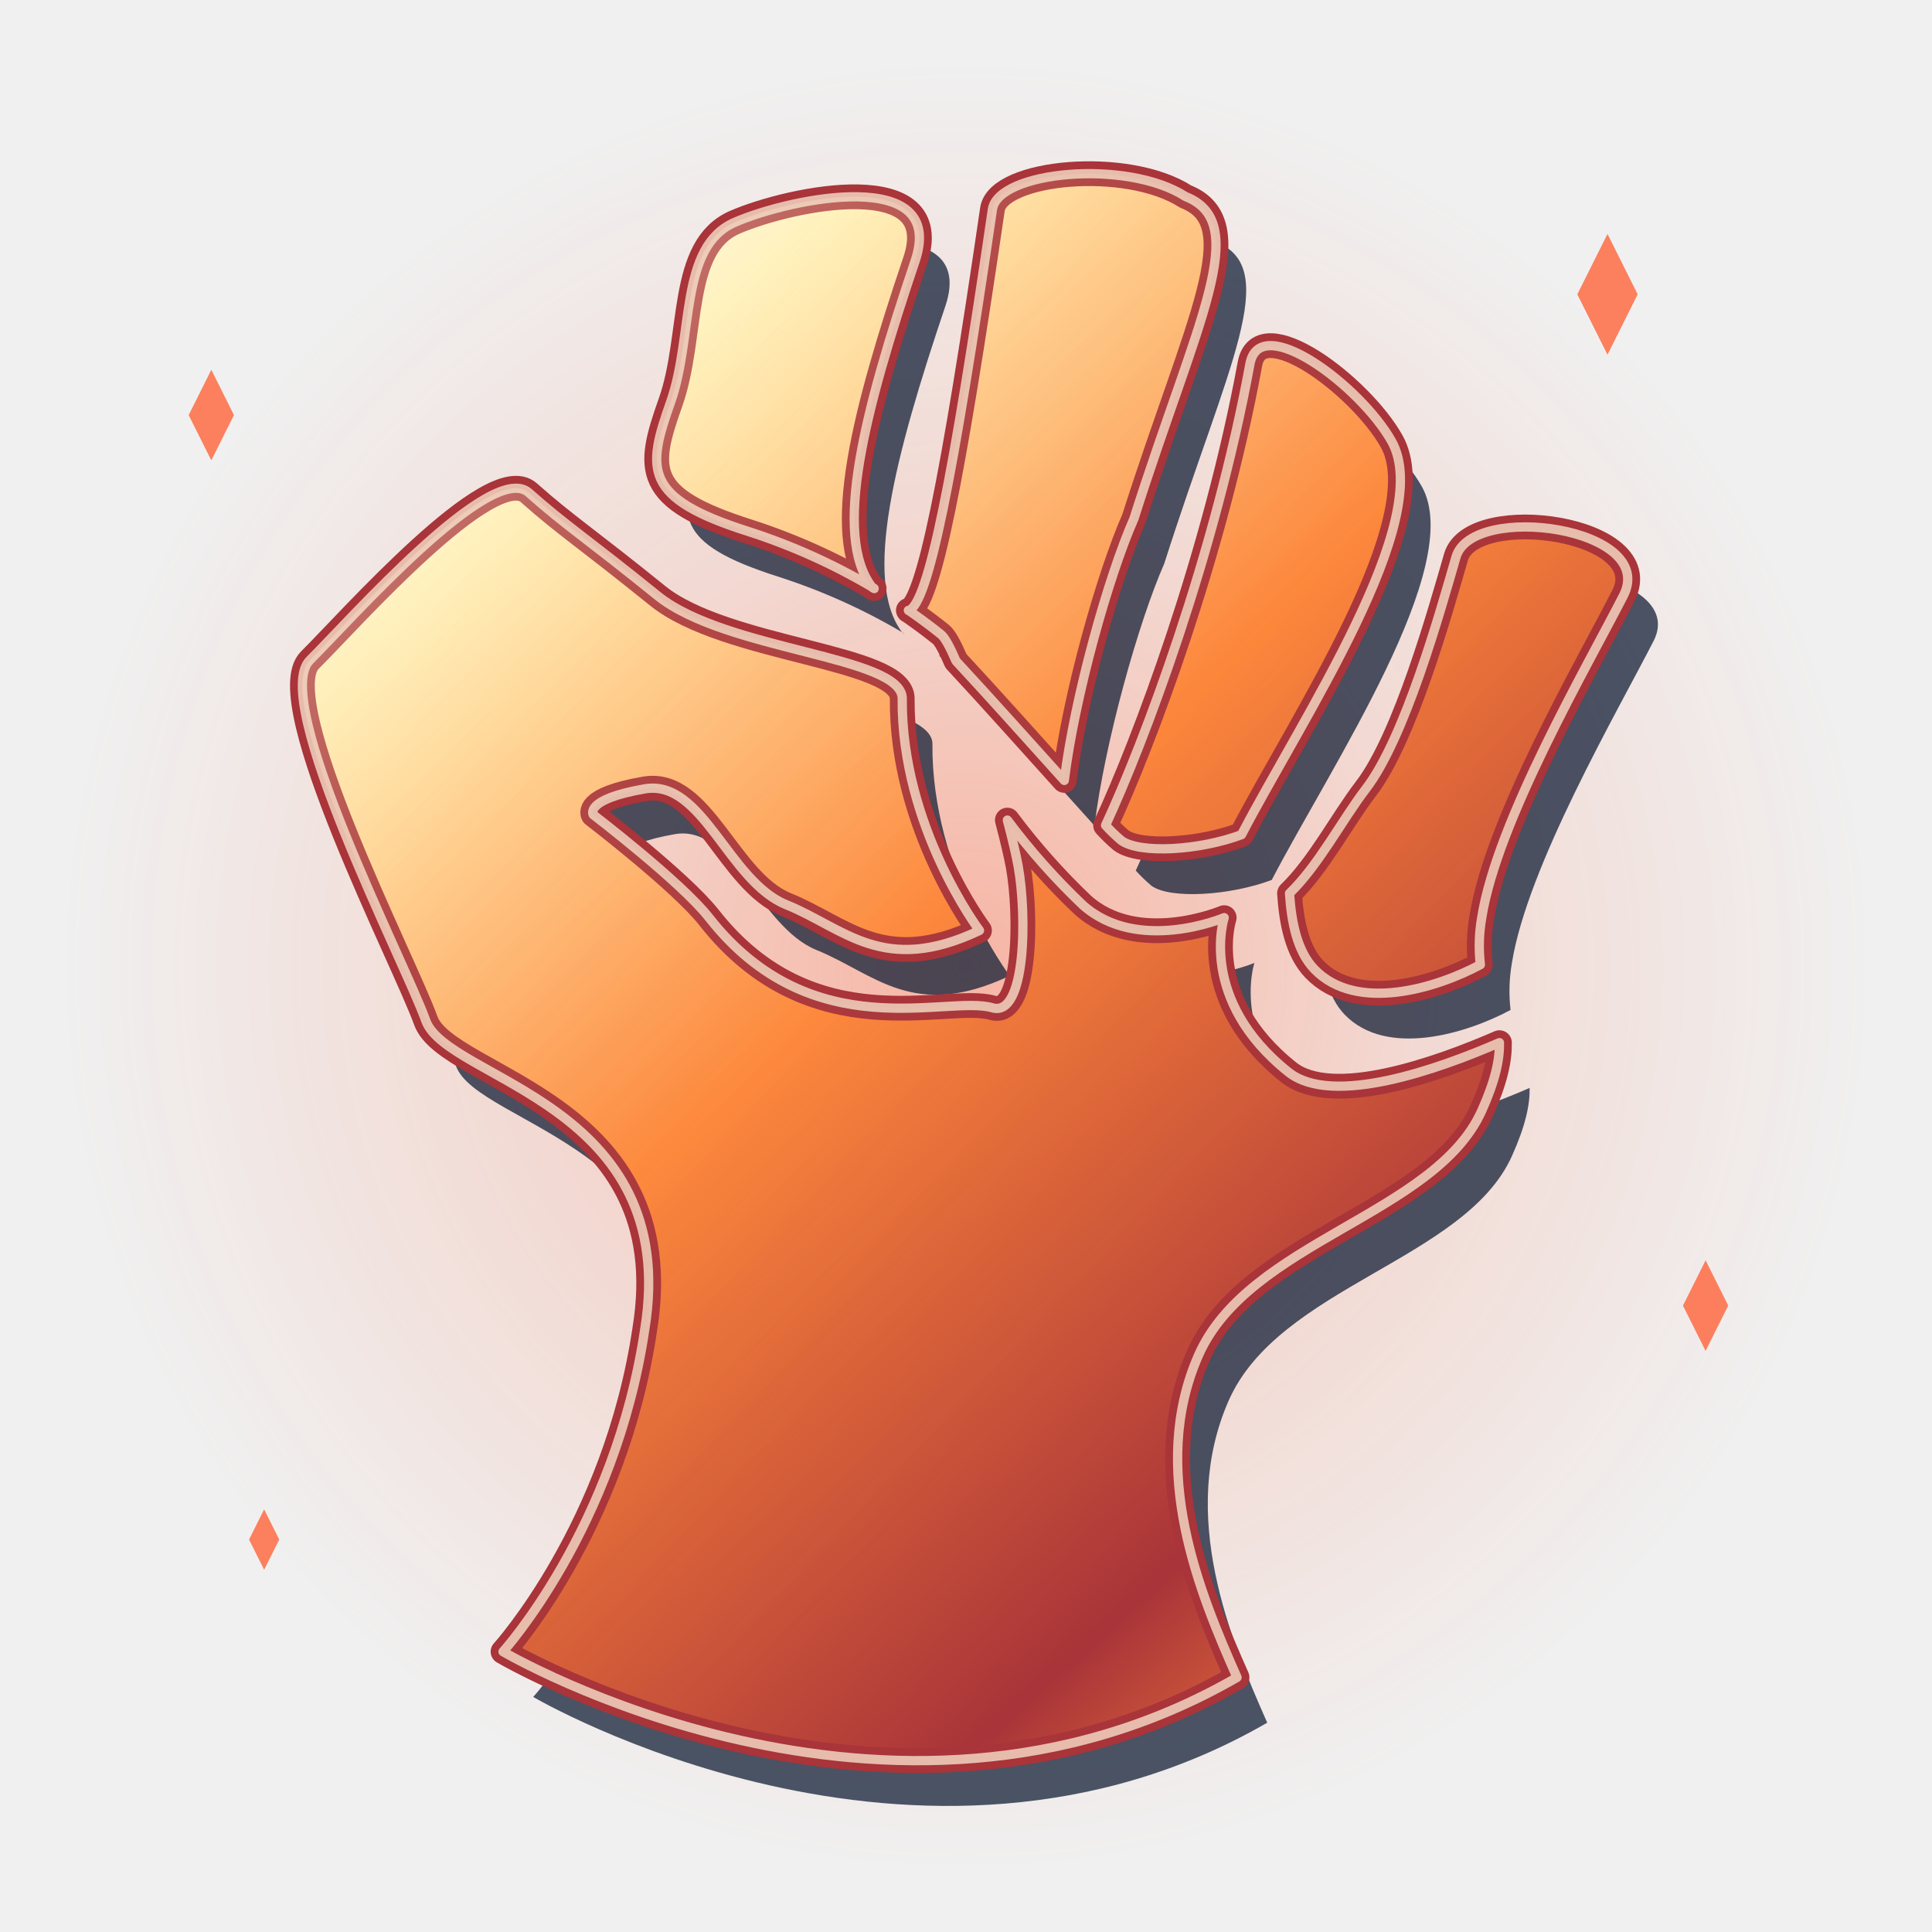
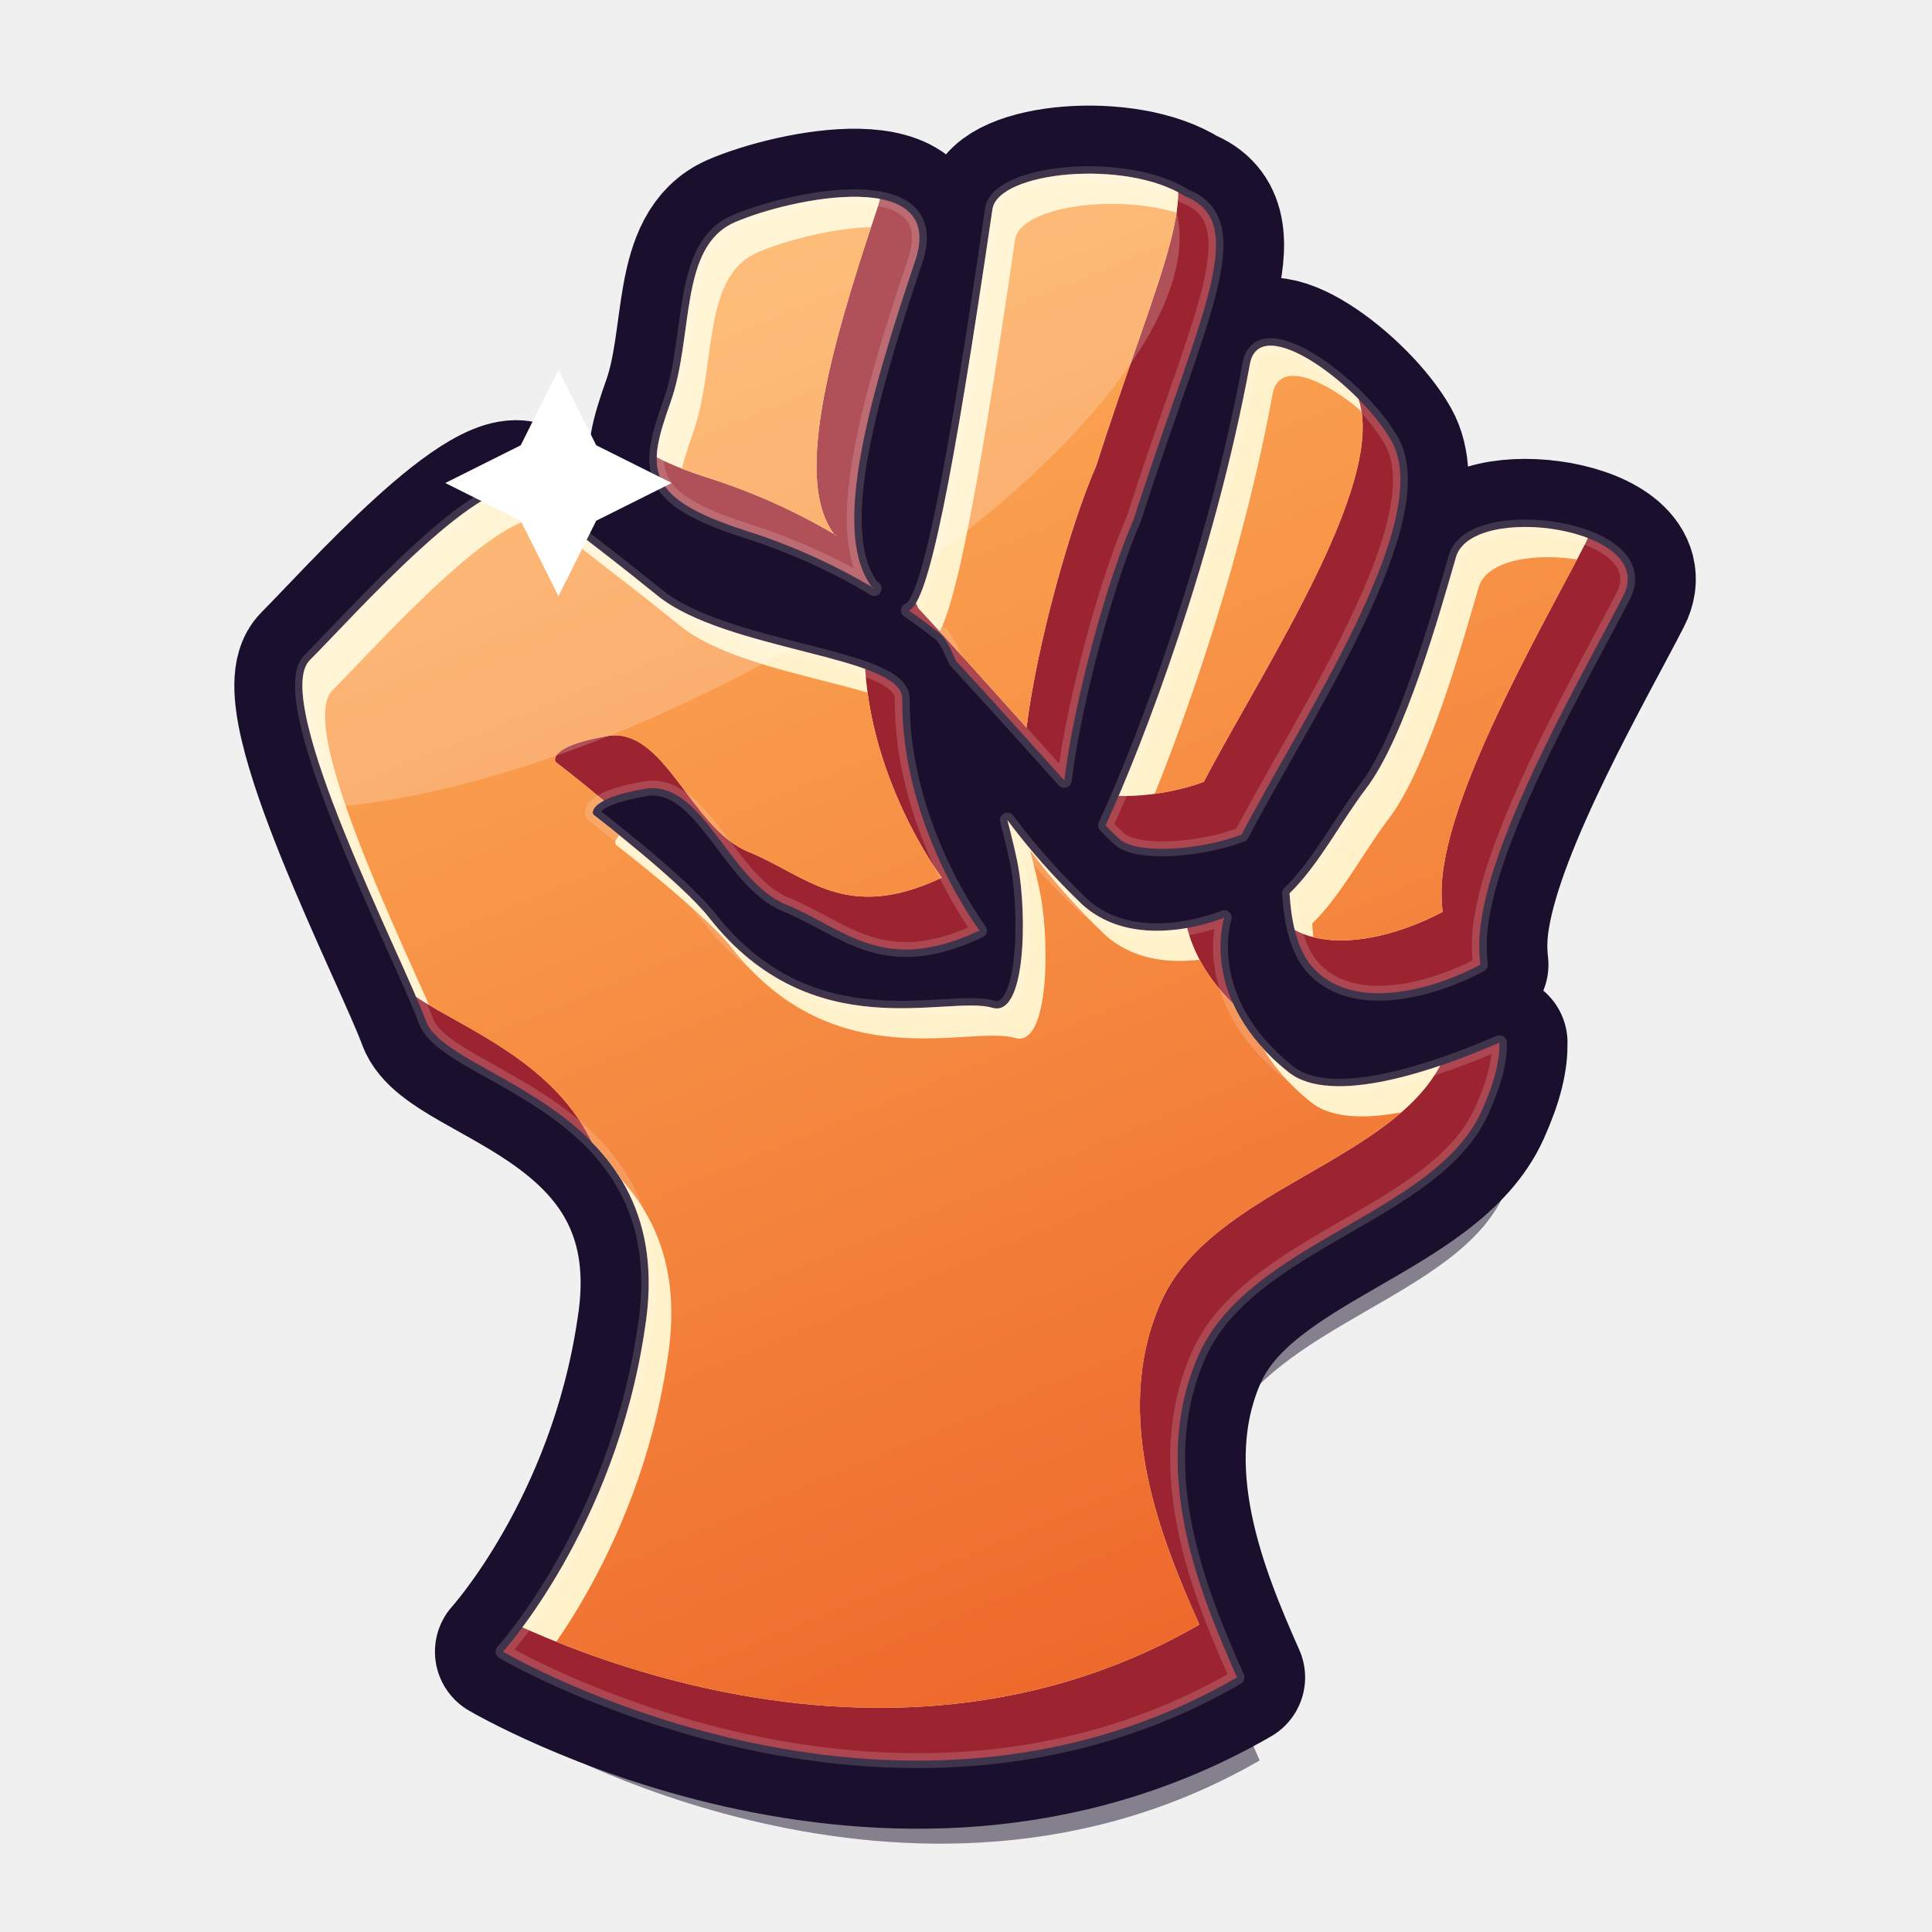
<svg xmlns="http://www.w3.org/2000/svg" width="512" height="512" viewBox="0 0 256 256">
  <defs>
-     <linearGradient id="email" x1=".13" y1=".03" x2=".86" y2="1">
-       <stop stop-color="#ffffff" />
-       <stop offset=".13" stop-color="#fff0b7" />
-       <stop offset=".46" stop-color="#ff8739" />
-       <stop offset=".82" stop-color="#a93439" />
-       <stop offset="1" stop-color="#ff8739" />
+     <clipPath id="sf77503ad">
+       <path d="M234.277,68.214c-5.857,11.442-20.416,36.457-22.89,52.022a26.322,26.322,0,0,0-.22,7.6c-6.991,3.76-20.007,7.811-26.831.727-2.778-2.884-3.71-7.622-4.01-12.252,4.708-4.54,8.491-11.869,12.333-16.881,6.327-8.253,11.973-28.5,14.567-37.456S239.927,57.176,234.277,68.214Zm-81.154,39.537a27.322,27.322,0,0,1-2.521-2.438c6.2-13.324,17.66-43.738,23.329-74.555,1.589-8.632,17.839,3.524,22.89,12.485,7.184,12.744-14.639,45.11-24.246,63.584C165.8,109.374,156.117,109.961,153.123,107.751Zm-9.192-9.689c-5.3-5.867-11.928-13.309-17.5-19.3-0.954-2.224-1.8-3.795-2.437-4.3-0.958-.767-2.709-2.149-5.177-3.852,3.137-1.187,7.058-20.8,13.5-64.817,0.9-6.178,21.714-8.2,31.213-2.081C174.345,7.978,165.4,23.7,155.2,55.729,151.022,65.216,145.59,84.633,143.931,98.062ZM118.813,70.6C118.722,70.639,118.694,70.523,118.813,70.6Zm-5.969-3.8a99.005,99.005,0,0,0-20.067-9C75.874,52.422,76.459,47.8,80.292,37S81.6,11.818,90.7,7.868s34.3-9.094,29.132,6.243C111.649,38.367,106.46,58.379,112.844,66.807Zm0,0C113.646,67.279,112.983,66.991,112.844,66.807Zm4.9,18.054c-0.159,20.683,12.485,37.456,12.485,37.456-15.567,7.388-21.842-.372-31.213-4.162S85.506,97.8,76.13,99.427c-9.8,1.7-8.324,4.162-8.324,4.162S82,114.458,86.534,120.236c16.666,21.246,38.444,12.429,45.78,14.566,5.432,1.583,5.6-14.908,4.162-22.89-0.312-1.732-.933-4.363-1.744-7.443a108.6,108.6,0,0,0,12.148,13.686c8.909,8.024,22.89,2.081,22.89,2.081s-4.348,13.226,10.4,24.971c7.058,5.619,24.133-.449,34.08-4.772,0.049,2.712-.65,6.089-2.867,11.014-7.563,16.806-37.676,21.083-45.779,39.537s0.227,38.436,6.243,52.022c-56.323,32.529-118.611-4.162-118.611-4.162S71.354,218.9,76.13,186.824c6.024-36.657-31.92-40.305-35.375-49.941s-25.249-51.8-18.728-58.265S51.38,46.221,57.4,51.567s9.156,7.225,20.809,16.647C89.3,77.18,117.8,77.91,117.748,84.861Z" transform="translate(23 23) scale(.82)" fill-rule="evenodd" />
+     </clipPath>
+     <clipPath id="lf77503ad">
+       <path d="M234.277,68.214c-5.857,11.442-20.416,36.457-22.89,52.022a26.322,26.322,0,0,0-.22,7.6c-6.991,3.76-20.007,7.811-26.831.727-2.778-2.884-3.71-7.622-4.01-12.252,4.708-4.54,8.491-11.869,12.333-16.881,6.327-8.253,11.973-28.5,14.567-37.456S239.927,57.176,234.277,68.214Zm-81.154,39.537a27.322,27.322,0,0,1-2.521-2.438c6.2-13.324,17.66-43.738,23.329-74.555,1.589-8.632,17.839,3.524,22.89,12.485,7.184,12.744-14.639,45.11-24.246,63.584C165.8,109.374,156.117,109.961,153.123,107.751Zm-9.192-9.689c-5.3-5.867-11.928-13.309-17.5-19.3-0.954-2.224-1.8-3.795-2.437-4.3-0.958-.767-2.709-2.149-5.177-3.852,3.137-1.187,7.058-20.8,13.5-64.817,0.9-6.178,21.714-8.2,31.213-2.081C174.345,7.978,165.4,23.7,155.2,55.729,151.022,65.216,145.59,84.633,143.931,98.062ZM118.813,70.6C118.722,70.639,118.694,70.523,118.813,70.6Zm-5.969-3.8a99.005,99.005,0,0,0-20.067-9C75.874,52.422,76.459,47.8,80.292,37S81.6,11.818,90.7,7.868s34.3-9.094,29.132,6.243C111.649,38.367,106.46,58.379,112.844,66.807Zm0,0C113.646,67.279,112.983,66.991,112.844,66.807Zm4.9,18.054c-0.159,20.683,12.485,37.456,12.485,37.456-15.567,7.388-21.842-.372-31.213-4.162S85.506,97.8,76.13,99.427c-9.8,1.7-8.324,4.162-8.324,4.162S82,114.458,86.534,120.236c16.666,21.246,38.444,12.429,45.78,14.566,5.432,1.583,5.6-14.908,4.162-22.89-0.312-1.732-.933-4.363-1.744-7.443a108.6,108.6,0,0,0,12.148,13.686c8.909,8.024,22.89,2.081,22.89,2.081s-4.348,13.226,10.4,24.971c7.058,5.619,24.133-.449,34.08-4.772,0.049,2.712-.65,6.089-2.867,11.014-7.563,16.806-37.676,21.083-45.779,39.537s0.227,38.436,6.243,52.022c-56.323,32.529-118.611-4.162-118.611-4.162S71.354,218.9,76.13,186.824c6.024-36.657-31.92-40.305-35.375-49.941s-25.249-51.8-18.728-58.265S51.38,46.221,57.4,51.567s9.156,7.225,20.809,16.647C89.3,77.18,117.8,77.91,117.748,84.861Z" transform="translate(-5 -7) translate(23 23) scale(.82)" fill-rule="evenodd" />
+     </clipPath>
+     <linearGradient id="mf77503ad" x1="0" y1="0" x2=".35" y2="1">
+       <stop stop-color="#ffb65e" />
+       <stop offset="1" stop-color="#ee6a2c" />
    </linearGradient>
-     <linearGradient id="reflet" x1="0" y1="0" x2=".78" y2=".88">
-       <stop stop-color="#ffffff" stop-opacity=".76" />
-       <stop offset=".34" stop-color="#fff0b7" stop-opacity=".14" />
-       <stop offset=".8" stop-color="#a93439" stop-opacity="0" />
-     </linearGradient>
-     <radialGradient id="halo">
-       <stop stop-color="#ff673f" stop-opacity=".43" />
-       <stop offset=".52" stop-color="#ff673f" stop-opacity=".16" />
-       <stop offset="1" stop-color="#ff673f" stop-opacity="0" />
-     </radialGradient>
  </defs>
-   <circle cx="128" cy="128" r="121" fill="url(#halo)" />
-   <path d="M28 49L31 55 28 61 25 55Z" fill="#ff673f" fill-opacity=".82" />
-   <path d="M213 31L217 39 213 47 209 39Z" fill="#ff673f" fill-opacity=".82" />
-   <path d="M226 167L229 173 226 179 223 173Z" fill="#ff673f" fill-opacity=".82" />
-   <path d="M35 200L37 204 35 208 33 204Z" fill="#ff673f" fill-opacity=".82" />
-   <path d="M234.277,68.214c-5.857,11.442-20.416,36.457-22.89,52.022a26.322,26.322,0,0,0-.22,7.6c-6.991,3.76-20.007,7.811-26.831.727-2.778-2.884-3.71-7.622-4.01-12.252,4.708-4.54,8.491-11.869,12.333-16.881,6.327-8.253,11.973-28.5,14.567-37.456S239.927,57.176,234.277,68.214Zm-81.154,39.537a27.322,27.322,0,0,1-2.521-2.438c6.2-13.324,17.66-43.738,23.329-74.555,1.589-8.632,17.839,3.524,22.89,12.485,7.184,12.744-14.639,45.11-24.246,63.584C165.8,109.374,156.117,109.961,153.123,107.751Zm-9.192-9.689c-5.3-5.867-11.928-13.309-17.5-19.3-0.954-2.224-1.8-3.795-2.437-4.3-0.958-.767-2.709-2.149-5.177-3.852,3.137-1.187,7.058-20.8,13.5-64.817,0.9-6.178,21.714-8.2,31.213-2.081C174.345,7.978,165.4,23.7,155.2,55.729,151.022,65.216,145.59,84.633,143.931,98.062ZM118.813,70.6C118.722,70.639,118.694,70.523,118.813,70.6Zm-5.969-3.8a99.005,99.005,0,0,0-20.067-9C75.874,52.422,76.459,47.8,80.292,37S81.6,11.818,90.7,7.868s34.3-9.094,29.132,6.243C111.649,38.367,106.46,58.379,112.844,66.807Zm0,0C113.646,67.279,112.983,66.991,112.844,66.807Zm4.9,18.054c-0.159,20.683,12.485,37.456,12.485,37.456-15.567,7.388-21.842-.372-31.213-4.162S85.506,97.8,76.13,99.427c-9.8,1.7-8.324,4.162-8.324,4.162S82,114.458,86.534,120.236c16.666,21.246,38.444,12.429,45.78,14.566,5.432,1.583,5.6-14.908,4.162-22.89-0.312-1.732-.933-4.363-1.744-7.443a108.6,108.6,0,0,0,12.148,13.686c8.909,8.024,22.89,2.081,22.89,2.081s-4.348,13.226,10.4,24.971c7.058,5.619,24.133-.449,34.08-4.772,0.049,2.712-.65,6.089-2.867,11.014-7.563,16.806-37.676,21.083-45.779,39.537s0.227,38.436,6.243,52.022c-56.323,32.529-118.611-4.162-118.611-4.162S71.354,218.9,76.13,186.824c6.024-36.657-31.92-40.305-35.375-49.941s-25.249-51.8-18.728-58.265S51.38,46.221,57.4,51.567s9.156,7.225,20.809,16.647C89.3,77.18,117.8,77.91,117.748,84.861Z" transform="translate(27 29) scale(.82)" fill="#0a1730" fill-rule="evenodd" opacity=".72" />
-   <path d="M234.277,68.214c-5.857,11.442-20.416,36.457-22.89,52.022a26.322,26.322,0,0,0-.22,7.6c-6.991,3.76-20.007,7.811-26.831.727-2.778-2.884-3.71-7.622-4.01-12.252,4.708-4.54,8.491-11.869,12.333-16.881,6.327-8.253,11.973-28.5,14.567-37.456S239.927,57.176,234.277,68.214Zm-81.154,39.537a27.322,27.322,0,0,1-2.521-2.438c6.2-13.324,17.66-43.738,23.329-74.555,1.589-8.632,17.839,3.524,22.89,12.485,7.184,12.744-14.639,45.11-24.246,63.584C165.8,109.374,156.117,109.961,153.123,107.751Zm-9.192-9.689c-5.3-5.867-11.928-13.309-17.5-19.3-0.954-2.224-1.8-3.795-2.437-4.3-0.958-.767-2.709-2.149-5.177-3.852,3.137-1.187,7.058-20.8,13.5-64.817,0.9-6.178,21.714-8.2,31.213-2.081C174.345,7.978,165.4,23.7,155.2,55.729,151.022,65.216,145.59,84.633,143.931,98.062ZM118.813,70.6C118.722,70.639,118.694,70.523,118.813,70.6Zm-5.969-3.8a99.005,99.005,0,0,0-20.067-9C75.874,52.422,76.459,47.8,80.292,37S81.6,11.818,90.7,7.868s34.3-9.094,29.132,6.243C111.649,38.367,106.46,58.379,112.844,66.807Zm0,0C113.646,67.279,112.983,66.991,112.844,66.807Zm4.9,18.054c-0.159,20.683,12.485,37.456,12.485,37.456-15.567,7.388-21.842-.372-31.213-4.162S85.506,97.8,76.13,99.427c-9.8,1.7-8.324,4.162-8.324,4.162S82,114.458,86.534,120.236c16.666,21.246,38.444,12.429,45.78,14.566,5.432,1.583,5.6-14.908,4.162-22.89-0.312-1.732-.933-4.363-1.744-7.443a108.6,108.6,0,0,0,12.148,13.686c8.909,8.024,22.89,2.081,22.89,2.081s-4.348,13.226,10.4,24.971c7.058,5.619,24.133-.449,34.08-4.772,0.049,2.712-.65,6.089-2.867,11.014-7.563,16.806-37.676,21.083-45.779,39.537s0.227,38.436,6.243,52.022c-56.323,32.529-118.611-4.162-118.611-4.162S71.354,218.9,76.13,186.824c6.024-36.657-31.92-40.305-35.375-49.941s-25.249-51.8-18.728-58.265S51.38,46.221,57.4,51.567s9.156,7.225,20.809,16.647C89.3,77.18,117.8,77.91,117.748,84.861Z" transform="translate(23 23) scale(.82)" fill="url(#email)" fill-rule="evenodd" stroke="#a93439" stroke-width="4" stroke-linejoin="round" />
-   <path d="M234.277,68.214c-5.857,11.442-20.416,36.457-22.89,52.022a26.322,26.322,0,0,0-.22,7.6c-6.991,3.76-20.007,7.811-26.831.727-2.778-2.884-3.71-7.622-4.01-12.252,4.708-4.54,8.491-11.869,12.333-16.881,6.327-8.253,11.973-28.5,14.567-37.456S239.927,57.176,234.277,68.214Zm-81.154,39.537a27.322,27.322,0,0,1-2.521-2.438c6.2-13.324,17.66-43.738,23.329-74.555,1.589-8.632,17.839,3.524,22.89,12.485,7.184,12.744-14.639,45.11-24.246,63.584C165.8,109.374,156.117,109.961,153.123,107.751Zm-9.192-9.689c-5.3-5.867-11.928-13.309-17.5-19.3-0.954-2.224-1.8-3.795-2.437-4.3-0.958-.767-2.709-2.149-5.177-3.852,3.137-1.187,7.058-20.8,13.5-64.817,0.9-6.178,21.714-8.2,31.213-2.081C174.345,7.978,165.4,23.7,155.2,55.729,151.022,65.216,145.59,84.633,143.931,98.062ZM118.813,70.6C118.722,70.639,118.694,70.523,118.813,70.6Zm-5.969-3.8a99.005,99.005,0,0,0-20.067-9C75.874,52.422,76.459,47.8,80.292,37S81.6,11.818,90.7,7.868s34.3-9.094,29.132,6.243C111.649,38.367,106.46,58.379,112.844,66.807Zm0,0C113.646,67.279,112.983,66.991,112.844,66.807Zm4.9,18.054c-0.159,20.683,12.485,37.456,12.485,37.456-15.567,7.388-21.842-.372-31.213-4.162S85.506,97.8,76.13,99.427c-9.8,1.7-8.324,4.162-8.324,4.162S82,114.458,86.534,120.236c16.666,21.246,38.444,12.429,45.78,14.566,5.432,1.583,5.6-14.908,4.162-22.89-0.312-1.732-.933-4.363-1.744-7.443a108.6,108.6,0,0,0,12.148,13.686c8.909,8.024,22.89,2.081,22.89,2.081s-4.348,13.226,10.4,24.971c7.058,5.619,24.133-.449,34.08-4.772,0.049,2.712-.65,6.089-2.867,11.014-7.563,16.806-37.676,21.083-45.779,39.537s0.227,38.436,6.243,52.022c-56.323,32.529-118.611-4.162-118.611-4.162S71.354,218.9,76.13,186.824c6.024-36.657-31.92-40.305-35.375-49.941s-25.249-51.8-18.728-58.265S51.38,46.221,57.4,51.567s9.156,7.225,20.809,16.647C89.3,77.18,117.8,77.91,117.748,84.861Z" transform="translate(23 23) scale(.82)" fill="url(#reflet)" fill-rule="evenodd" opacity=".74" />
-   <path d="M234.277,68.214c-5.857,11.442-20.416,36.457-22.89,52.022a26.322,26.322,0,0,0-.22,7.6c-6.991,3.76-20.007,7.811-26.831.727-2.778-2.884-3.71-7.622-4.01-12.252,4.708-4.54,8.491-11.869,12.333-16.881,6.327-8.253,11.973-28.5,14.567-37.456S239.927,57.176,234.277,68.214Zm-81.154,39.537a27.322,27.322,0,0,1-2.521-2.438c6.2-13.324,17.66-43.738,23.329-74.555,1.589-8.632,17.839,3.524,22.89,12.485,7.184,12.744-14.639,45.11-24.246,63.584C165.8,109.374,156.117,109.961,153.123,107.751Zm-9.192-9.689c-5.3-5.867-11.928-13.309-17.5-19.3-0.954-2.224-1.8-3.795-2.437-4.3-0.958-.767-2.709-2.149-5.177-3.852,3.137-1.187,7.058-20.8,13.5-64.817,0.9-6.178,21.714-8.2,31.213-2.081C174.345,7.978,165.4,23.7,155.2,55.729,151.022,65.216,145.59,84.633,143.931,98.062ZM118.813,70.6C118.722,70.639,118.694,70.523,118.813,70.6Zm-5.969-3.8a99.005,99.005,0,0,0-20.067-9C75.874,52.422,76.459,47.8,80.292,37S81.6,11.818,90.7,7.868s34.3-9.094,29.132,6.243C111.649,38.367,106.46,58.379,112.844,66.807Zm0,0C113.646,67.279,112.983,66.991,112.844,66.807Zm4.9,18.054c-0.159,20.683,12.485,37.456,12.485,37.456-15.567,7.388-21.842-.372-31.213-4.162S85.506,97.8,76.13,99.427c-9.8,1.7-8.324,4.162-8.324,4.162S82,114.458,86.534,120.236c16.666,21.246,38.444,12.429,45.78,14.566,5.432,1.583,5.6-14.908,4.162-22.89-0.312-1.732-.933-4.363-1.744-7.443a108.6,108.6,0,0,0,12.148,13.686c8.909,8.024,22.89,2.081,22.89,2.081s-4.348,13.226,10.4,24.971c7.058,5.619,24.133-.449,34.08-4.772,0.049,2.712-.65,6.089-2.867,11.014-7.563,16.806-37.676,21.083-45.779,39.537s0.227,38.436,6.243,52.022c-56.323,32.529-118.611-4.162-118.611-4.162S71.354,218.9,76.13,186.824c6.024-36.657-31.92-40.305-35.375-49.941s-25.249-51.8-18.728-58.265S51.38,46.221,57.4,51.567s9.156,7.225,20.809,16.647C89.3,77.18,117.8,77.91,117.748,84.861Z" transform="translate(23 23) scale(.82)" fill="none" stroke="#fff2d8" stroke-opacity=".72" stroke-width="1.5" stroke-linejoin="round" />
+   <path d="M234.277,68.214c-5.857,11.442-20.416,36.457-22.89,52.022a26.322,26.322,0,0,0-.22,7.6c-6.991,3.76-20.007,7.811-26.831.727-2.778-2.884-3.71-7.622-4.01-12.252,4.708-4.54,8.491-11.869,12.333-16.881,6.327-8.253,11.973-28.5,14.567-37.456S239.927,57.176,234.277,68.214Zm-81.154,39.537a27.322,27.322,0,0,1-2.521-2.438c6.2-13.324,17.66-43.738,23.329-74.555,1.589-8.632,17.839,3.524,22.89,12.485,7.184,12.744-14.639,45.11-24.246,63.584C165.8,109.374,156.117,109.961,153.123,107.751Zm-9.192-9.689c-5.3-5.867-11.928-13.309-17.5-19.3-0.954-2.224-1.8-3.795-2.437-4.3-0.958-.767-2.709-2.149-5.177-3.852,3.137-1.187,7.058-20.8,13.5-64.817,0.9-6.178,21.714-8.2,31.213-2.081C174.345,7.978,165.4,23.7,155.2,55.729,151.022,65.216,145.59,84.633,143.931,98.062ZM118.813,70.6C118.722,70.639,118.694,70.523,118.813,70.6Zm-5.969-3.8a99.005,99.005,0,0,0-20.067-9C75.874,52.422,76.459,47.8,80.292,37S81.6,11.818,90.7,7.868s34.3-9.094,29.132,6.243C111.649,38.367,106.46,58.379,112.844,66.807Zm0,0C113.646,67.279,112.983,66.991,112.844,66.807Zm4.9,18.054c-0.159,20.683,12.485,37.456,12.485,37.456-15.567,7.388-21.842-.372-31.213-4.162S85.506,97.8,76.13,99.427c-9.8,1.7-8.324,4.162-8.324,4.162S82,114.458,86.534,120.236c16.666,21.246,38.444,12.429,45.78,14.566,5.432,1.583,5.6-14.908,4.162-22.89-0.312-1.732-.933-4.363-1.744-7.443a108.6,108.6,0,0,0,12.148,13.686c8.909,8.024,22.89,2.081,22.89,2.081s-4.348,13.226,10.4,24.971c7.058,5.619,24.133-.449,34.08-4.772,0.049,2.712-.65,6.089-2.867,11.014-7.563,16.806-37.676,21.083-45.779,39.537s0.227,38.436,6.243,52.022c-56.323,32.529-118.611-4.162-118.611-4.162S71.354,218.9,76.13,186.824c6.024-36.657-31.92-40.305-35.375-49.941s-25.249-51.8-18.728-58.265S51.38,46.221,57.4,51.567s9.156,7.225,20.809,16.647C89.3,77.18,117.8,77.91,117.748,84.861Z" transform="translate(3 11) translate(23 23) scale(.82)" fill-rule="evenodd" fill="#1a0f2c" opacity=".5" />
+   <path d="M234.277,68.214c-5.857,11.442-20.416,36.457-22.89,52.022a26.322,26.322,0,0,0-.22,7.6c-6.991,3.76-20.007,7.811-26.831.727-2.778-2.884-3.71-7.622-4.01-12.252,4.708-4.54,8.491-11.869,12.333-16.881,6.327-8.253,11.973-28.5,14.567-37.456S239.927,57.176,234.277,68.214Zm-81.154,39.537a27.322,27.322,0,0,1-2.521-2.438c6.2-13.324,17.66-43.738,23.329-74.555,1.589-8.632,17.839,3.524,22.89,12.485,7.184,12.744-14.639,45.11-24.246,63.584C165.8,109.374,156.117,109.961,153.123,107.751Zm-9.192-9.689c-5.3-5.867-11.928-13.309-17.5-19.3-0.954-2.224-1.8-3.795-2.437-4.3-0.958-.767-2.709-2.149-5.177-3.852,3.137-1.187,7.058-20.8,13.5-64.817,0.9-6.178,21.714-8.2,31.213-2.081C174.345,7.978,165.4,23.7,155.2,55.729,151.022,65.216,145.59,84.633,143.931,98.062ZM118.813,70.6C118.722,70.639,118.694,70.523,118.813,70.6Zm-5.969-3.8a99.005,99.005,0,0,0-20.067-9C75.874,52.422,76.459,47.8,80.292,37S81.6,11.818,90.7,7.868s34.3-9.094,29.132,6.243C111.649,38.367,106.46,58.379,112.844,66.807Zm0,0C113.646,67.279,112.983,66.991,112.844,66.807Zm4.9,18.054c-0.159,20.683,12.485,37.456,12.485,37.456-15.567,7.388-21.842-.372-31.213-4.162S85.506,97.8,76.13,99.427c-9.8,1.7-8.324,4.162-8.324,4.162S82,114.458,86.534,120.236c16.666,21.246,38.444,12.429,45.78,14.566,5.432,1.583,5.6-14.908,4.162-22.89-0.312-1.732-.933-4.363-1.744-7.443a108.6,108.6,0,0,0,12.148,13.686c8.909,8.024,22.89,2.081,22.89,2.081s-4.348,13.226,10.4,24.971c7.058,5.619,24.133-.449,34.08-4.772,0.049,2.712-.65,6.089-2.867,11.014-7.563,16.806-37.676,21.083-45.779,39.537s0.227,38.436,6.243,52.022c-56.323,32.529-118.611-4.162-118.611-4.162S71.354,218.9,76.13,186.824c6.024-36.657-31.92-40.305-35.375-49.941s-25.249-51.8-18.728-58.265S51.38,46.221,57.4,51.567s9.156,7.225,20.809,16.647C89.3,77.18,117.8,77.91,117.748,84.861Z" transform="translate(23 23) scale(.82)" fill-rule="evenodd" fill="#1a0f2c" stroke="#1a0f2c" stroke-width="22.0" stroke-linejoin="round" />
+   <g clip-path="url(#sf77503ad)">
+     <rect width="256" height="256" fill="#9c2430" />
+     <g clip-path="url(#lf77503ad)">
+       <rect width="256" height="256" fill="#fff1c9" />
+       <path d="M234.277,68.214c-5.857,11.442-20.416,36.457-22.89,52.022a26.322,26.322,0,0,0-.22,7.6c-6.991,3.76-20.007,7.811-26.831.727-2.778-2.884-3.71-7.622-4.01-12.252,4.708-4.54,8.491-11.869,12.333-16.881,6.327-8.253,11.973-28.5,14.567-37.456S239.927,57.176,234.277,68.214Zm-81.154,39.537a27.322,27.322,0,0,1-2.521-2.438c6.2-13.324,17.66-43.738,23.329-74.555,1.589-8.632,17.839,3.524,22.89,12.485,7.184,12.744-14.639,45.11-24.246,63.584C165.8,109.374,156.117,109.961,153.123,107.751Zm-9.192-9.689c-5.3-5.867-11.928-13.309-17.5-19.3-0.954-2.224-1.8-3.795-2.437-4.3-0.958-.767-2.709-2.149-5.177-3.852,3.137-1.187,7.058-20.8,13.5-64.817,0.9-6.178,21.714-8.2,31.213-2.081C174.345,7.978,165.4,23.7,155.2,55.729,151.022,65.216,145.59,84.633,143.931,98.062ZM118.813,70.6C118.722,70.639,118.694,70.523,118.813,70.6Zm-5.969-3.8a99.005,99.005,0,0,0-20.067-9C75.874,52.422,76.459,47.8,80.292,37S81.6,11.818,90.7,7.868s34.3-9.094,29.132,6.243C111.649,38.367,106.46,58.379,112.844,66.807Zm0,0C113.646,67.279,112.983,66.991,112.844,66.807Zm4.9,18.054c-0.159,20.683,12.485,37.456,12.485,37.456-15.567,7.388-21.842-.372-31.213-4.162S85.506,97.8,76.13,99.427c-9.8,1.7-8.324,4.162-8.324,4.162S82,114.458,86.534,120.236c16.666,21.246,38.444,12.429,45.78,14.566,5.432,1.583,5.6-14.908,4.162-22.89-0.312-1.732-.933-4.363-1.744-7.443a108.6,108.6,0,0,0,12.148,13.686c8.909,8.024,22.89,2.081,22.89,2.081s-4.348,13.226,10.4,24.971c7.058,5.619,24.133-.449,34.08-4.772,0.049,2.712-.65,6.089-2.867,11.014-7.563,16.806-37.676,21.083-45.779,39.537s0.227,38.436,6.243,52.022c-56.323,32.529-118.611-4.162-118.611-4.162S71.354,218.9,76.13,186.824c6.024-36.657-31.92-40.305-35.375-49.941s-25.249-51.8-18.728-58.265S51.38,46.221,57.4,51.567s9.156,7.225,20.809,16.647C89.3,77.18,117.8,77.91,117.748,84.861Z" transform="translate(3 4) translate(23 23) scale(.82)" fill-rule="evenodd" fill="url(#mf77503ad)" />
+     </g>
+     <ellipse cx="86" cy="62" rx="78" ry="30" fill="#ffffff" opacity=".2" transform="rotate(-28 86 62)" />
+   </g>
+   <path d="M234.277,68.214c-5.857,11.442-20.416,36.457-22.89,52.022a26.322,26.322,0,0,0-.22,7.6c-6.991,3.76-20.007,7.811-26.831.727-2.778-2.884-3.71-7.622-4.01-12.252,4.708-4.54,8.491-11.869,12.333-16.881,6.327-8.253,11.973-28.5,14.567-37.456S239.927,57.176,234.277,68.214Zm-81.154,39.537a27.322,27.322,0,0,1-2.521-2.438c6.2-13.324,17.66-43.738,23.329-74.555,1.589-8.632,17.839,3.524,22.89,12.485,7.184,12.744-14.639,45.11-24.246,63.584C165.8,109.374,156.117,109.961,153.123,107.751Zm-9.192-9.689c-5.3-5.867-11.928-13.309-17.5-19.3-0.954-2.224-1.8-3.795-2.437-4.3-0.958-.767-2.709-2.149-5.177-3.852,3.137-1.187,7.058-20.8,13.5-64.817,0.9-6.178,21.714-8.2,31.213-2.081C174.345,7.978,165.4,23.7,155.2,55.729,151.022,65.216,145.59,84.633,143.931,98.062ZM118.813,70.6C118.722,70.639,118.694,70.523,118.813,70.6Zm-5.969-3.8a99.005,99.005,0,0,0-20.067-9C75.874,52.422,76.459,47.8,80.292,37S81.6,11.818,90.7,7.868s34.3-9.094,29.132,6.243C111.649,38.367,106.46,58.379,112.844,66.807Zm0,0C113.646,67.279,112.983,66.991,112.844,66.807Zm4.9,18.054c-0.159,20.683,12.485,37.456,12.485,37.456-15.567,7.388-21.842-.372-31.213-4.162S85.506,97.8,76.13,99.427c-9.8,1.7-8.324,4.162-8.324,4.162S82,114.458,86.534,120.236c16.666,21.246,38.444,12.429,45.78,14.566,5.432,1.583,5.6-14.908,4.162-22.89-0.312-1.732-.933-4.363-1.744-7.443a108.6,108.6,0,0,0,12.148,13.686c8.909,8.024,22.89,2.081,22.89,2.081s-4.348,13.226,10.4,24.971c7.058,5.619,24.133-.449,34.08-4.772,0.049,2.712-.65,6.089-2.867,11.014-7.563,16.806-37.676,21.083-45.779,39.537s0.227,38.436,6.243,52.022c-56.323,32.529-118.611-4.162-118.611-4.162S71.354,218.9,76.13,186.824c6.024-36.657-31.92-40.305-35.375-49.941s-25.249-51.8-18.728-58.265S51.38,46.221,57.4,51.567s9.156,7.225,20.809,16.647C89.3,77.18,117.8,77.91,117.748,84.861Z" transform="translate(23 23) scale(.82)" fill-rule="evenodd" fill="none" stroke="#ffffff" stroke-opacity=".16" stroke-width="2.4" stroke-linejoin="round" />
+   <path d="M74 49l5 10 10 5-10 5-5 10-5-10-10-5 10-5z" fill="#ffffff" />
</svg>
